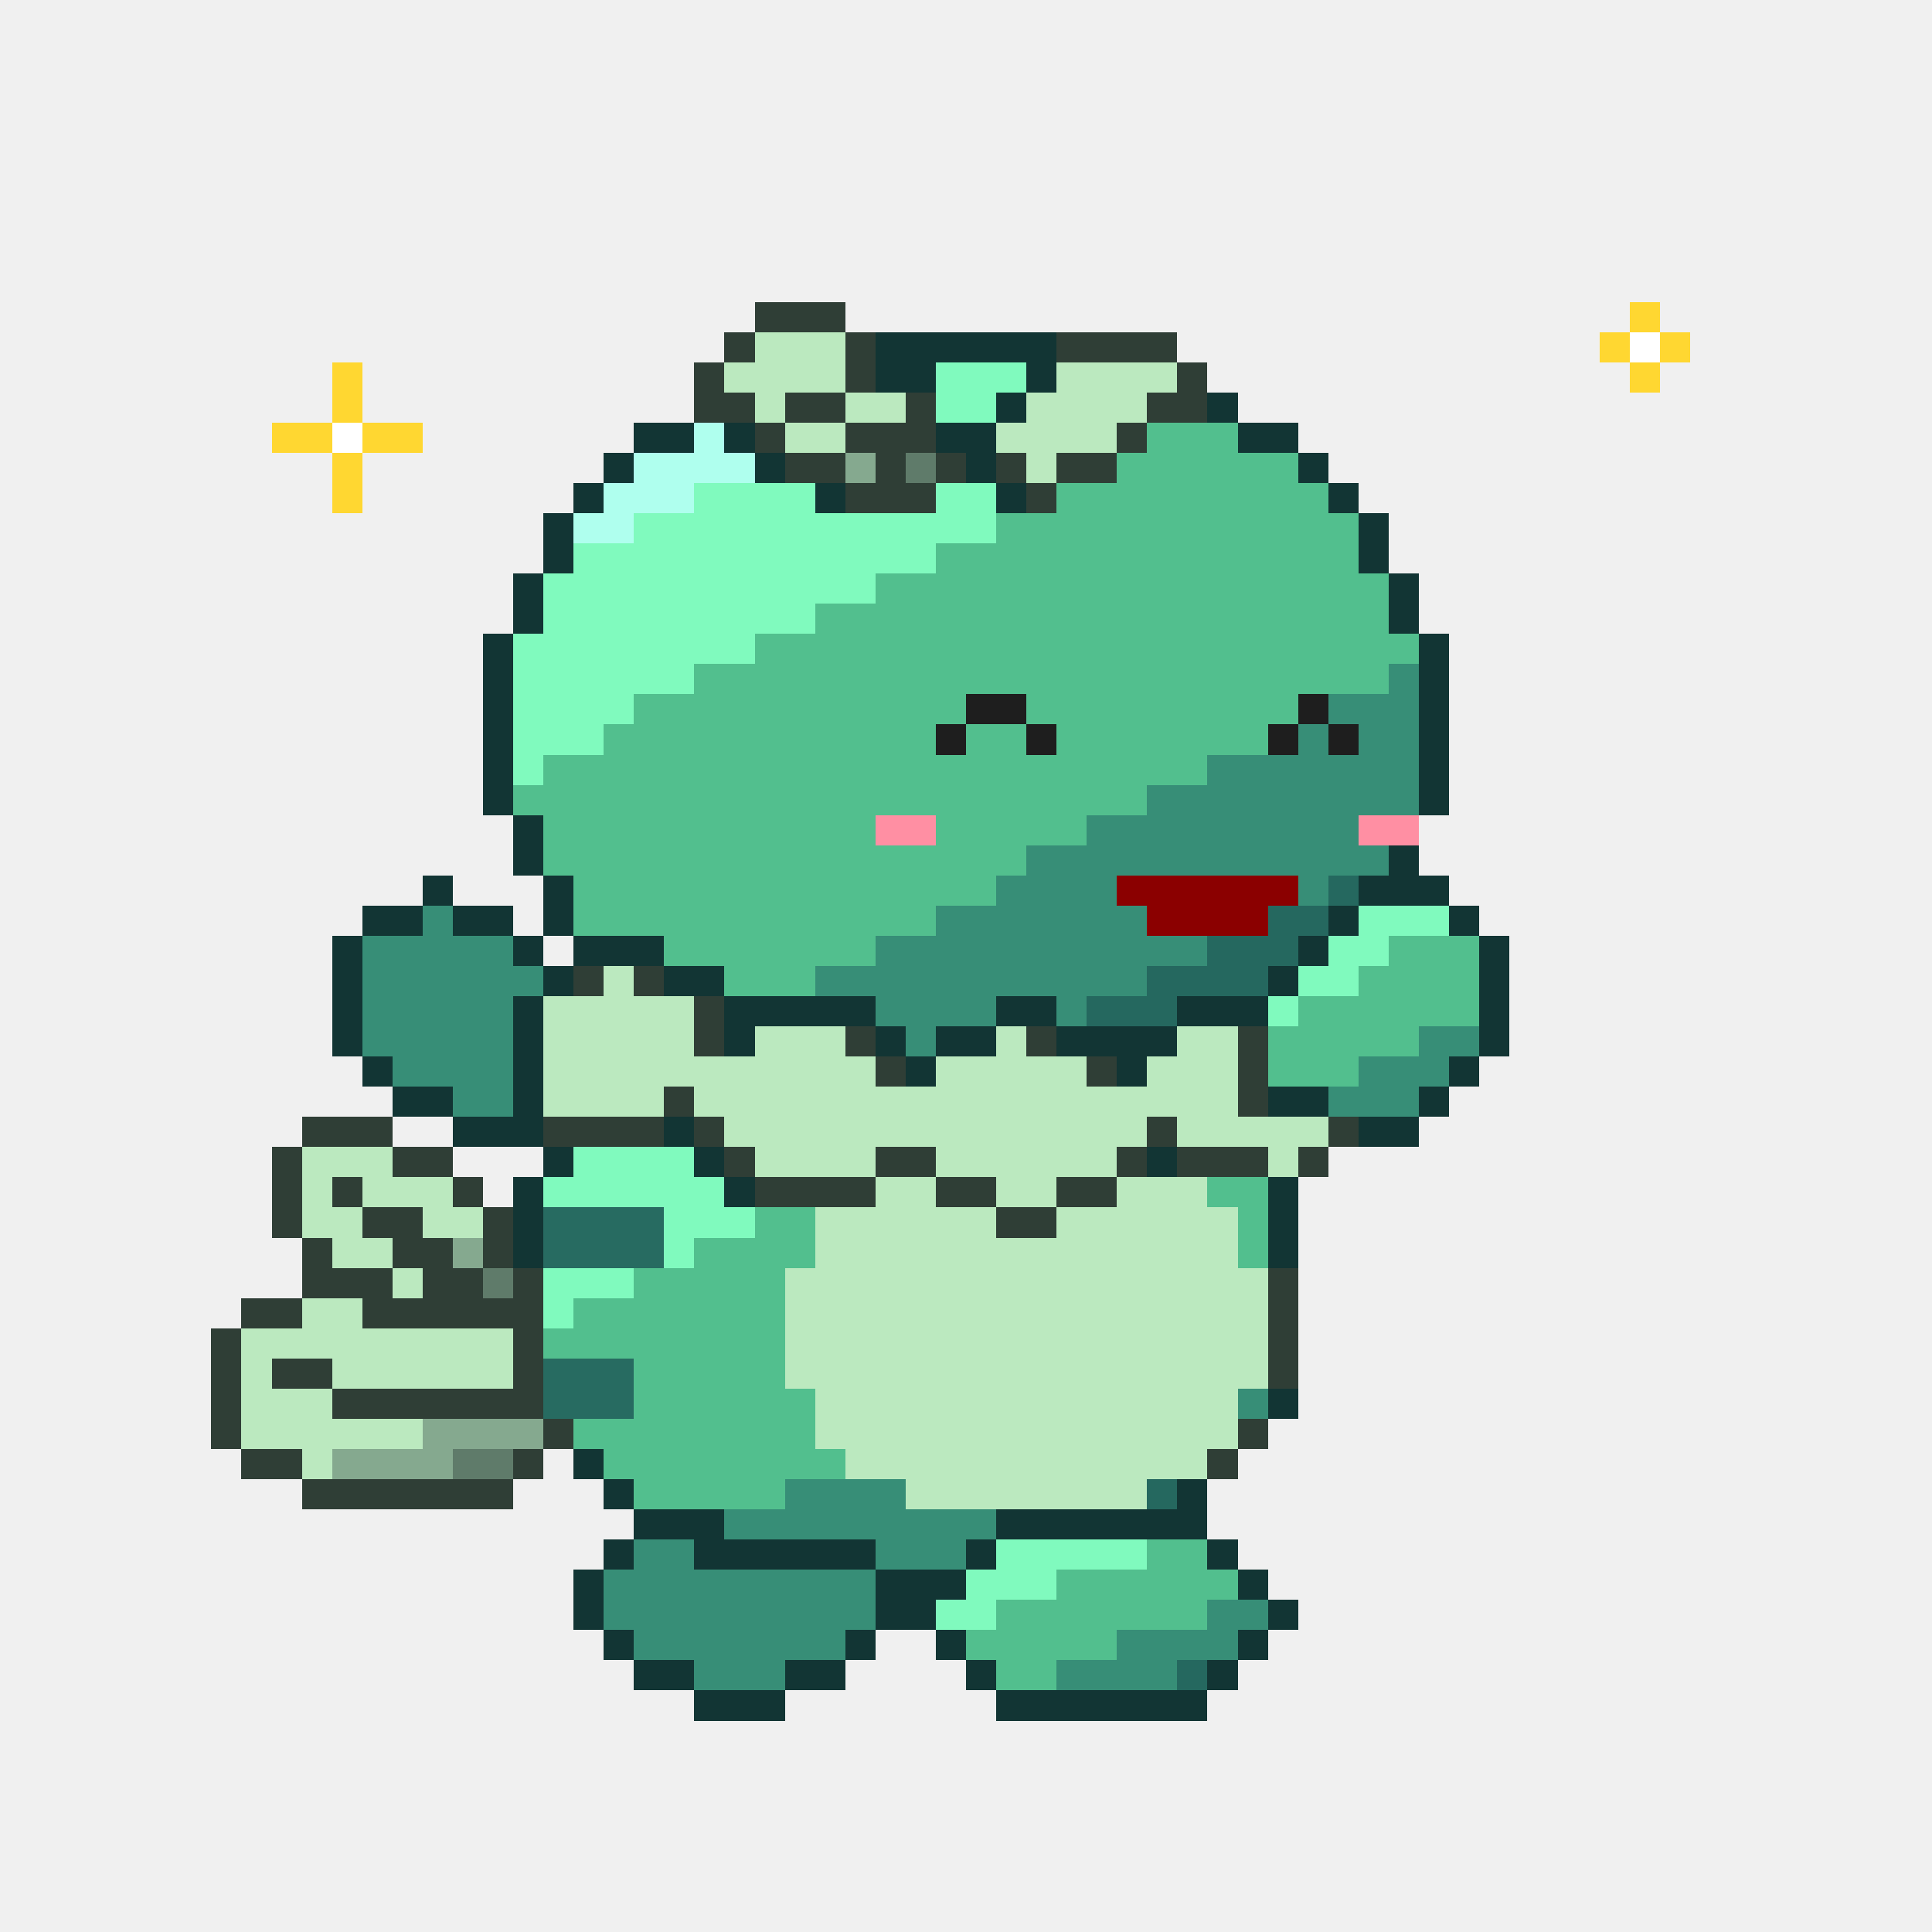
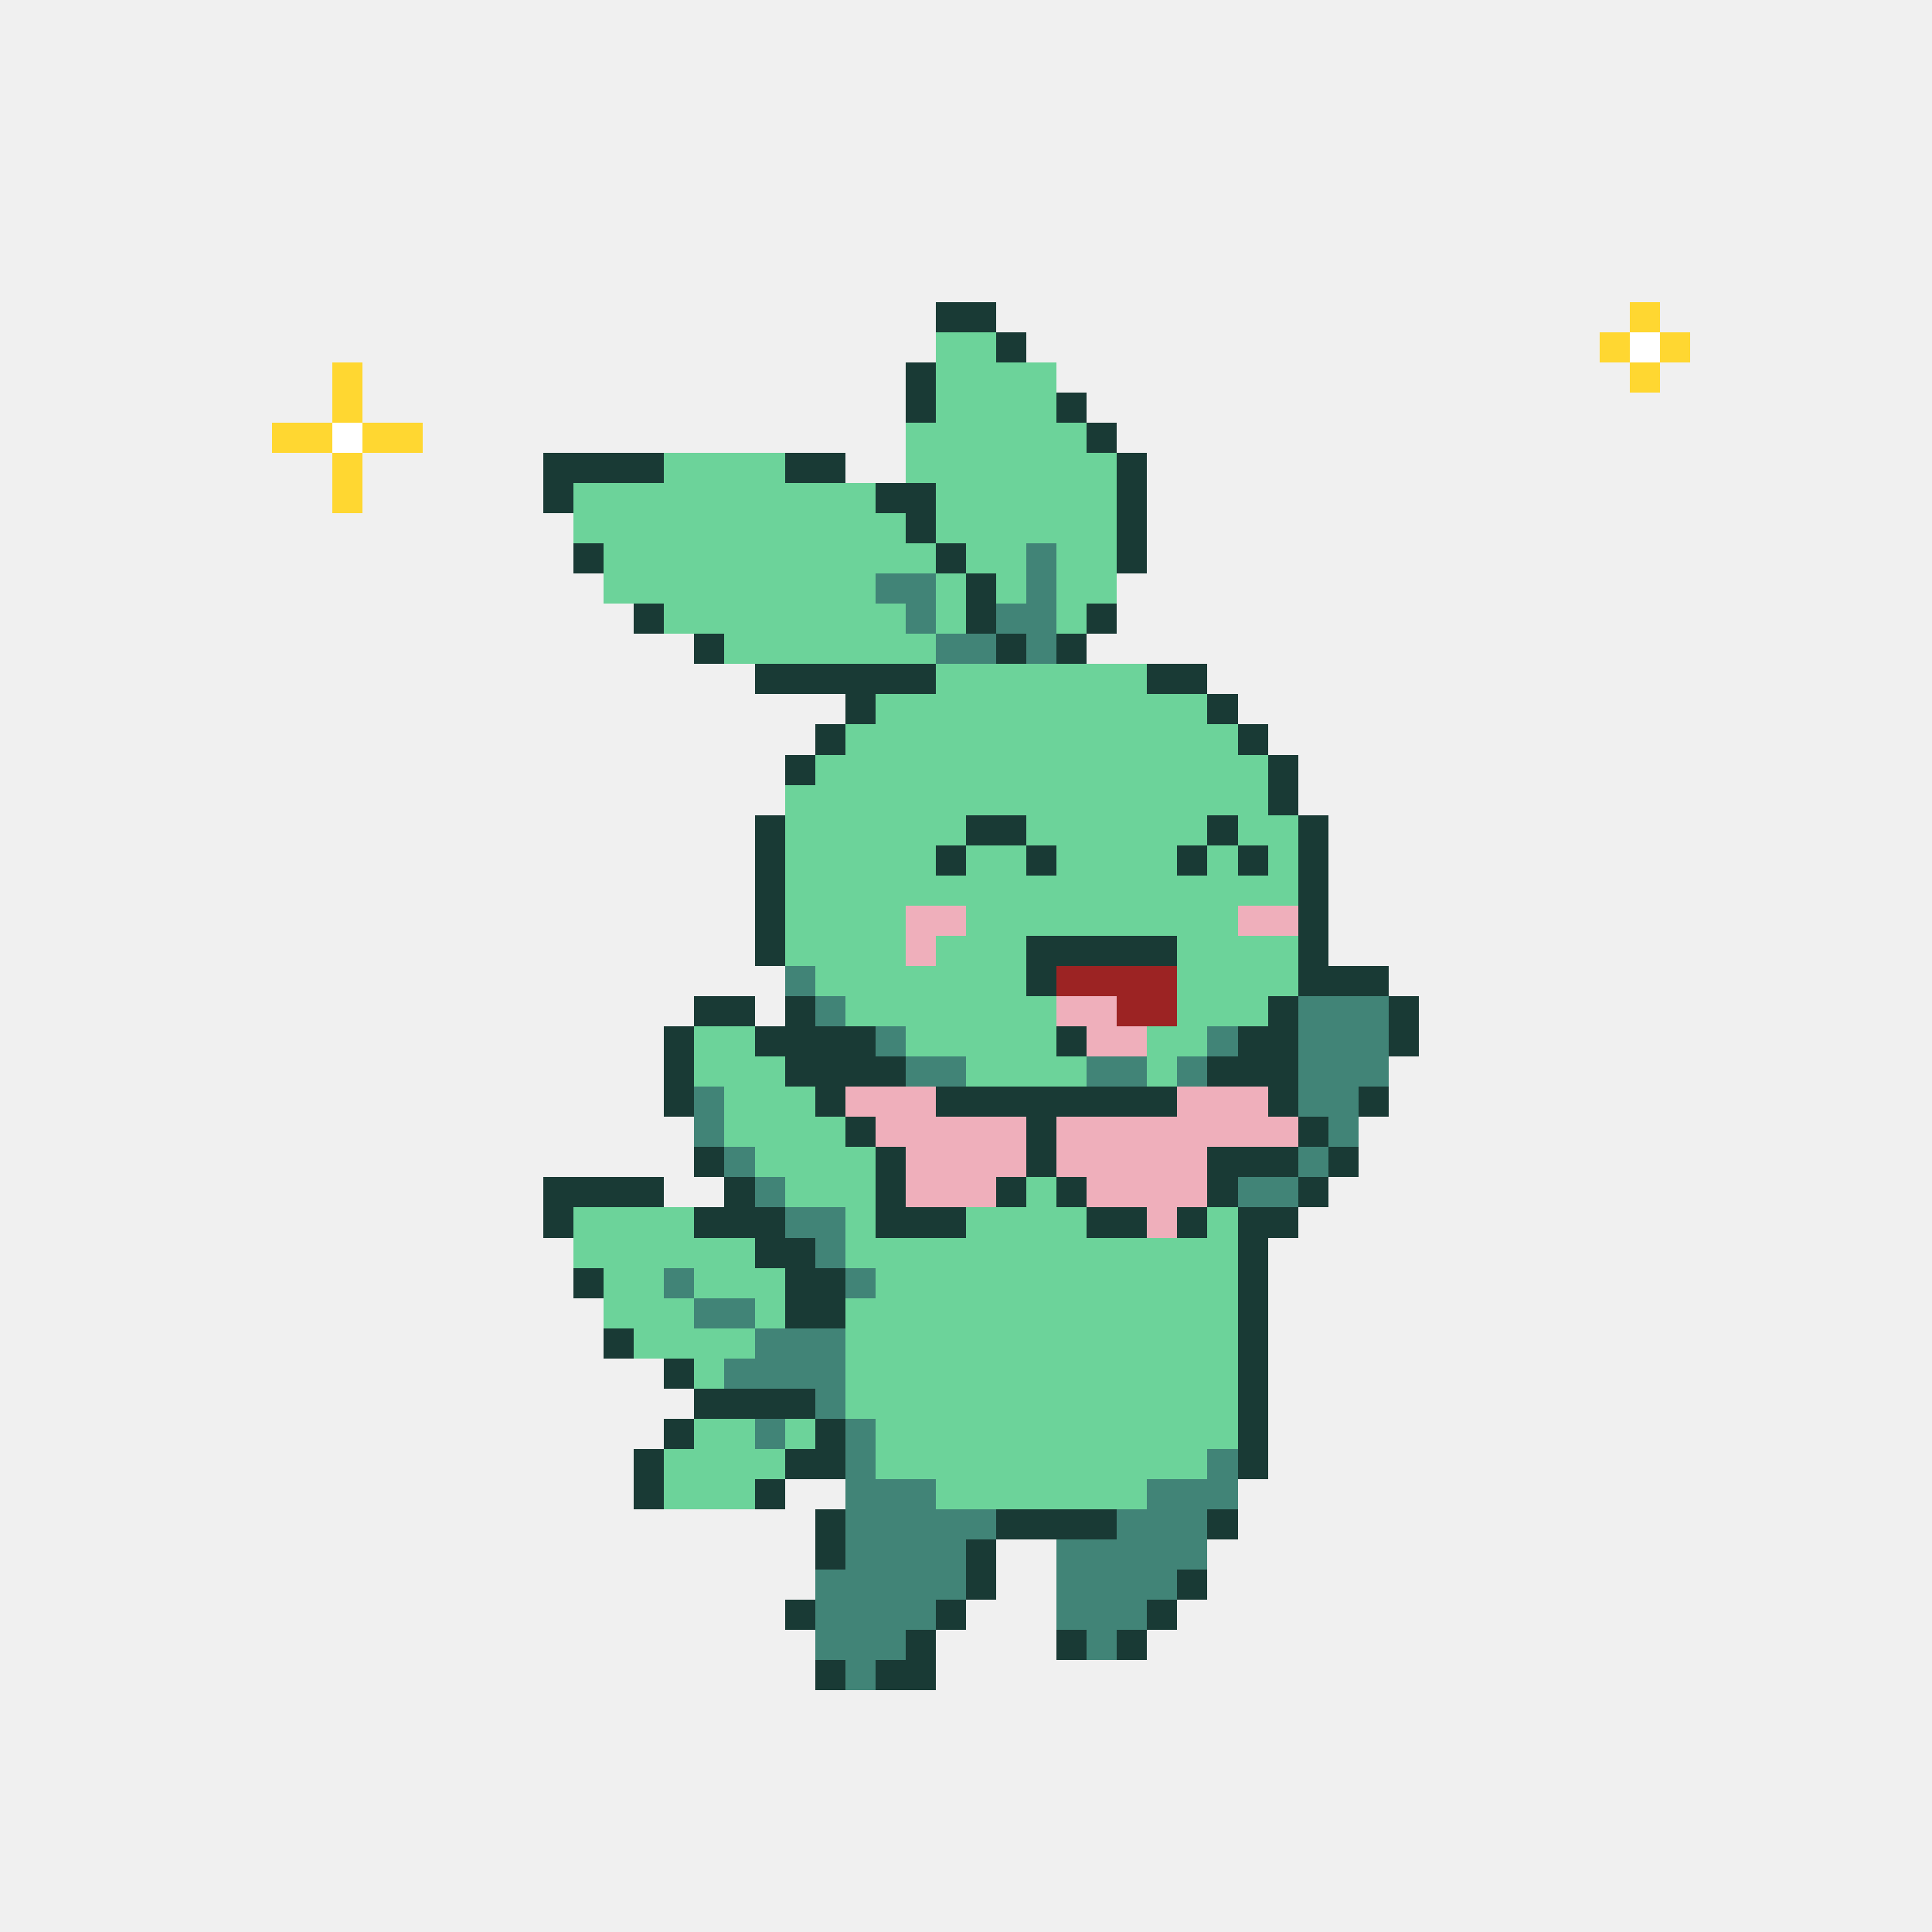
<svg xmlns="http://www.w3.org/2000/svg" viewBox="0 0 128 128" width="128" height="128" shape-rendering="crispEdges">
-   <rect x="50" y="20" width="6" height="2" fill="#2f3e36" />
+   <rect x="62" y="20" width="4" height="2" fill="#193a35" />
  <rect x="108" y="20" width="2" height="2" fill="#ffd731" />
-   <rect x="48" y="22" width="2" height="2" fill="#2f3e36" />
-   <rect x="50" y="22" width="6" height="2" fill="#bbe9bf" />
-   <rect x="56" y="22" width="2" height="2" fill="#2f3e36" />
-   <rect x="58" y="22" width="12" height="2" fill="#123534" />
-   <rect x="70" y="22" width="8" height="2" fill="#2f3e36" />
+   <rect x="62" y="22" width="4" height="2" fill="#6cd39a" />
+   <rect x="66" y="22" width="2" height="2" fill="#193a35" />
  <rect x="106" y="22" width="2" height="2" fill="#ffd731" />
  <rect x="108" y="22" width="2" height="2" fill="#ffffff" />
  <rect x="110" y="22" width="2" height="2" fill="#ffd731" />
  <rect x="22" y="24" width="2" height="2" fill="#ffd731" />
-   <rect x="46" y="24" width="2" height="2" fill="#2f3e36" />
-   <rect x="48" y="24" width="8" height="2" fill="#bbe9bf" />
-   <rect x="56" y="24" width="2" height="2" fill="#2f3e36" />
-   <rect x="58" y="24" width="4" height="2" fill="#123534" />
-   <rect x="62" y="24" width="6" height="2" fill="#80fabe" />
-   <rect x="68" y="24" width="2" height="2" fill="#123534" />
-   <rect x="70" y="24" width="8" height="2" fill="#bbe9bf" />
-   <rect x="78" y="24" width="2" height="2" fill="#2f3e36" />
+   <rect x="60" y="24" width="2" height="2" fill="#193a35" />
+   <rect x="62" y="24" width="8" height="2" fill="#6cd39a" />
  <rect x="108" y="24" width="2" height="2" fill="#ffd731" />
  <rect x="22" y="26" width="2" height="2" fill="#ffd731" />
-   <rect x="46" y="26" width="4" height="2" fill="#2f3e36" />
-   <rect x="50" y="26" width="2" height="2" fill="#bbe9bf" />
-   <rect x="52" y="26" width="4" height="2" fill="#2f3e36" />
-   <rect x="56" y="26" width="4" height="2" fill="#bbe9bf" />
-   <rect x="60" y="26" width="2" height="2" fill="#2f3e36" />
-   <rect x="62" y="26" width="4" height="2" fill="#80fabe" />
-   <rect x="66" y="26" width="2" height="2" fill="#123534" />
-   <rect x="68" y="26" width="8" height="2" fill="#bbe9bf" />
-   <rect x="76" y="26" width="4" height="2" fill="#2f3e36" />
-   <rect x="80" y="26" width="2" height="2" fill="#123534" />
+   <rect x="60" y="26" width="2" height="2" fill="#193a35" />
+   <rect x="62" y="26" width="8" height="2" fill="#6cd39a" />
+   <rect x="70" y="26" width="2" height="2" fill="#193a35" />
  <rect x="18" y="28" width="4" height="2" fill="#ffd731" />
  <rect x="22" y="28" width="2" height="2" fill="#ffffff" />
  <rect x="24" y="28" width="4" height="2" fill="#ffd731" />
-   <rect x="42" y="28" width="4" height="2" fill="#123534" />
-   <rect x="46" y="28" width="2" height="2" fill="#afffee" />
-   <rect x="48" y="28" width="2" height="2" fill="#123534" />
-   <rect x="50" y="28" width="2" height="2" fill="#2f3e36" />
-   <rect x="52" y="28" width="4" height="2" fill="#bbe9bf" />
-   <rect x="56" y="28" width="6" height="2" fill="#2f3e36" />
-   <rect x="62" y="28" width="4" height="2" fill="#123534" />
-   <rect x="66" y="28" width="8" height="2" fill="#bbe9bf" />
-   <rect x="74" y="28" width="2" height="2" fill="#2f3e36" />
-   <rect x="76" y="28" width="6" height="2" fill="#52bf8e" />
-   <rect x="82" y="28" width="4" height="2" fill="#123534" />
+   <rect x="60" y="28" width="12" height="2" fill="#6cd39a" />
+   <rect x="72" y="28" width="2" height="2" fill="#193a35" />
  <rect x="22" y="30" width="2" height="2" fill="#ffd731" />
-   <rect x="40" y="30" width="2" height="2" fill="#123534" />
-   <rect x="42" y="30" width="8" height="2" fill="#afffee" />
-   <rect x="50" y="30" width="2" height="2" fill="#123534" />
-   <rect x="52" y="30" width="4" height="2" fill="#2f3e36" />
-   <rect x="56" y="30" width="2" height="2" fill="#85a98f" />
-   <rect x="58" y="30" width="2" height="2" fill="#2f3e36" />
-   <rect x="60" y="30" width="2" height="2" fill="#5f7b6a" />
-   <rect x="62" y="30" width="2" height="2" fill="#2f3e36" />
-   <rect x="64" y="30" width="2" height="2" fill="#123534" />
-   <rect x="66" y="30" width="2" height="2" fill="#2f3e36" />
-   <rect x="68" y="30" width="2" height="2" fill="#bbe9bf" />
-   <rect x="70" y="30" width="4" height="2" fill="#2f3e36" />
-   <rect x="74" y="30" width="12" height="2" fill="#52bf8e" />
-   <rect x="86" y="30" width="2" height="2" fill="#123534" />
+   <rect x="36" y="30" width="8" height="2" fill="#193a35" />
+   <rect x="44" y="30" width="8" height="2" fill="#6cd39a" />
+   <rect x="52" y="30" width="4" height="2" fill="#193a35" />
+   <rect x="60" y="30" width="14" height="2" fill="#6cd39a" />
+   <rect x="74" y="30" width="2" height="2" fill="#193a35" />
  <rect x="22" y="32" width="2" height="2" fill="#ffd731" />
-   <rect x="38" y="32" width="2" height="2" fill="#123534" />
-   <rect x="40" y="32" width="6" height="2" fill="#afffee" />
-   <rect x="46" y="32" width="8" height="2" fill="#80fabe" />
-   <rect x="54" y="32" width="2" height="2" fill="#123534" />
-   <rect x="56" y="32" width="6" height="2" fill="#2f3e36" />
-   <rect x="62" y="32" width="4" height="2" fill="#80fabe" />
-   <rect x="66" y="32" width="2" height="2" fill="#123534" />
-   <rect x="68" y="32" width="2" height="2" fill="#2f3e36" />
-   <rect x="70" y="32" width="18" height="2" fill="#52bf8e" />
-   <rect x="88" y="32" width="2" height="2" fill="#123534" />
-   <rect x="36" y="34" width="2" height="2" fill="#123534" />
-   <rect x="38" y="34" width="4" height="2" fill="#afffee" />
-   <rect x="42" y="34" width="24" height="2" fill="#80fabe" />
-   <rect x="66" y="34" width="24" height="2" fill="#52bf8e" />
-   <rect x="90" y="34" width="2" height="2" fill="#123534" />
-   <rect x="36" y="36" width="2" height="2" fill="#123534" />
-   <rect x="38" y="36" width="24" height="2" fill="#80fabe" />
-   <rect x="62" y="36" width="28" height="2" fill="#52bf8e" />
-   <rect x="90" y="36" width="2" height="2" fill="#123534" />
-   <rect x="34" y="38" width="2" height="2" fill="#123534" />
-   <rect x="36" y="38" width="22" height="2" fill="#80fabe" />
-   <rect x="58" y="38" width="34" height="2" fill="#52bf8e" />
-   <rect x="92" y="38" width="2" height="2" fill="#123534" />
-   <rect x="34" y="40" width="2" height="2" fill="#123534" />
-   <rect x="36" y="40" width="18" height="2" fill="#80fabe" />
-   <rect x="54" y="40" width="38" height="2" fill="#52bf8e" />
-   <rect x="92" y="40" width="2" height="2" fill="#123534" />
-   <rect x="32" y="42" width="2" height="2" fill="#123534" />
-   <rect x="34" y="42" width="16" height="2" fill="#80fabe" />
-   <rect x="50" y="42" width="44" height="2" fill="#52bf8e" />
-   <rect x="94" y="42" width="2" height="2" fill="#123534" />
-   <rect x="32" y="44" width="2" height="2" fill="#123534" />
-   <rect x="34" y="44" width="12" height="2" fill="#80fabe" />
-   <rect x="46" y="44" width="46" height="2" fill="#52bf8e" />
-   <rect x="92" y="44" width="2" height="2" fill="#378e77" />
-   <rect x="94" y="44" width="2" height="2" fill="#123534" />
-   <rect x="32" y="46" width="2" height="2" fill="#123534" />
-   <rect x="34" y="46" width="8" height="2" fill="#80fabe" />
-   <rect x="42" y="46" width="22" height="2" fill="#52bf8e" />
-   <rect x="64" y="46" width="4" height="2" fill="#1e1e1e" />
-   <rect x="68" y="46" width="18" height="2" fill="#52bf8e" />
-   <rect x="86" y="46" width="2" height="2" fill="#1e1e1e" />
-   <rect x="88" y="46" width="6" height="2" fill="#378e77" />
-   <rect x="94" y="46" width="2" height="2" fill="#123534" />
-   <rect x="32" y="48" width="2" height="2" fill="#123534" />
-   <rect x="34" y="48" width="6" height="2" fill="#80fabe" />
-   <rect x="40" y="48" width="22" height="2" fill="#52bf8e" />
-   <rect x="62" y="48" width="2" height="2" fill="#1e1e1e" />
-   <rect x="64" y="48" width="4" height="2" fill="#52bf8e" />
-   <rect x="68" y="48" width="2" height="2" fill="#1e1e1e" />
-   <rect x="70" y="48" width="14" height="2" fill="#52bf8e" />
-   <rect x="84" y="48" width="2" height="2" fill="#1e1e1e" />
-   <rect x="86" y="48" width="2" height="2" fill="#378e77" />
-   <rect x="88" y="48" width="2" height="2" fill="#1e1e1e" />
-   <rect x="90" y="48" width="4" height="2" fill="#378e77" />
-   <rect x="94" y="48" width="2" height="2" fill="#123534" />
-   <rect x="32" y="50" width="2" height="2" fill="#123534" />
-   <rect x="34" y="50" width="2" height="2" fill="#80fabe" />
-   <rect x="36" y="50" width="44" height="2" fill="#52bf8e" />
-   <rect x="80" y="50" width="14" height="2" fill="#378e77" />
-   <rect x="94" y="50" width="2" height="2" fill="#123534" />
-   <rect x="32" y="52" width="2" height="2" fill="#123534" />
-   <rect x="34" y="52" width="42" height="2" fill="#52bf8e" />
-   <rect x="76" y="52" width="18" height="2" fill="#378e77" />
-   <rect x="94" y="52" width="2" height="2" fill="#123534" />
-   <rect x="34" y="54" width="2" height="2" fill="#123534" />
-   <rect x="36" y="54" width="22" height="2" fill="#52bf8e" />
-   <rect x="58" y="54" width="4" height="2" fill="#ff8fa3" />
-   <rect x="62" y="54" width="10" height="2" fill="#52bf8e" />
-   <rect x="72" y="54" width="18" height="2" fill="#378e77" />
-   <rect x="90" y="54" width="4" height="2" fill="#ff8fa3" />
-   <rect x="34" y="56" width="2" height="2" fill="#123534" />
-   <rect x="36" y="56" width="32" height="2" fill="#52bf8e" />
-   <rect x="68" y="56" width="24" height="2" fill="#378e77" />
-   <rect x="92" y="56" width="2" height="2" fill="#123534" />
-   <rect x="28" y="58" width="2" height="2" fill="#123534" />
-   <rect x="36" y="58" width="2" height="2" fill="#123534" />
-   <rect x="38" y="58" width="28" height="2" fill="#52bf8e" />
-   <rect x="66" y="58" width="8" height="2" fill="#378e77" />
-   <rect x="74" y="58" width="12" height="2" fill="#8b0000" />
-   <rect x="86" y="58" width="2" height="2" fill="#378e77" />
-   <rect x="88" y="58" width="2" height="2" fill="#25685f" />
-   <rect x="90" y="58" width="6" height="2" fill="#123534" />
-   <rect x="24" y="60" width="4" height="2" fill="#123534" />
-   <rect x="28" y="60" width="2" height="2" fill="#378e77" />
-   <rect x="30" y="60" width="4" height="2" fill="#123534" />
-   <rect x="36" y="60" width="2" height="2" fill="#123534" />
-   <rect x="38" y="60" width="24" height="2" fill="#52bf8e" />
-   <rect x="62" y="60" width="14" height="2" fill="#378e77" />
-   <rect x="76" y="60" width="8" height="2" fill="#8b0000" />
-   <rect x="84" y="60" width="4" height="2" fill="#25685f" />
-   <rect x="88" y="60" width="2" height="2" fill="#123534" />
-   <rect x="90" y="60" width="6" height="2" fill="#80fabe" />
-   <rect x="96" y="60" width="2" height="2" fill="#123534" />
-   <rect x="22" y="62" width="2" height="2" fill="#123534" />
-   <rect x="24" y="62" width="10" height="2" fill="#378e77" />
-   <rect x="34" y="62" width="2" height="2" fill="#123534" />
-   <rect x="38" y="62" width="6" height="2" fill="#123534" />
-   <rect x="44" y="62" width="14" height="2" fill="#52bf8e" />
-   <rect x="58" y="62" width="22" height="2" fill="#378e77" />
-   <rect x="80" y="62" width="6" height="2" fill="#25685f" />
-   <rect x="86" y="62" width="2" height="2" fill="#123534" />
-   <rect x="88" y="62" width="4" height="2" fill="#80fabe" />
-   <rect x="92" y="62" width="6" height="2" fill="#52bf8e" />
-   <rect x="98" y="62" width="2" height="2" fill="#123534" />
-   <rect x="22" y="64" width="2" height="2" fill="#123534" />
-   <rect x="24" y="64" width="12" height="2" fill="#378e77" />
-   <rect x="36" y="64" width="2" height="2" fill="#123534" />
-   <rect x="38" y="64" width="2" height="2" fill="#2f3e36" />
-   <rect x="40" y="64" width="2" height="2" fill="#bbe9bf" />
-   <rect x="42" y="64" width="2" height="2" fill="#2f3e36" />
-   <rect x="44" y="64" width="4" height="2" fill="#123534" />
-   <rect x="48" y="64" width="6" height="2" fill="#52bf8e" />
-   <rect x="54" y="64" width="22" height="2" fill="#378e77" />
-   <rect x="76" y="64" width="8" height="2" fill="#25685f" />
-   <rect x="84" y="64" width="2" height="2" fill="#123534" />
-   <rect x="86" y="64" width="4" height="2" fill="#80fabe" />
-   <rect x="90" y="64" width="8" height="2" fill="#52bf8e" />
-   <rect x="98" y="64" width="2" height="2" fill="#123534" />
-   <rect x="22" y="66" width="2" height="2" fill="#123534" />
-   <rect x="24" y="66" width="10" height="2" fill="#378e77" />
-   <rect x="34" y="66" width="2" height="2" fill="#123534" />
-   <rect x="36" y="66" width="10" height="2" fill="#bbe9bf" />
-   <rect x="46" y="66" width="2" height="2" fill="#2f3e36" />
-   <rect x="48" y="66" width="10" height="2" fill="#123534" />
-   <rect x="58" y="66" width="8" height="2" fill="#378e77" />
-   <rect x="66" y="66" width="4" height="2" fill="#123534" />
-   <rect x="70" y="66" width="2" height="2" fill="#378e77" />
-   <rect x="72" y="66" width="6" height="2" fill="#25685f" />
-   <rect x="78" y="66" width="6" height="2" fill="#123534" />
-   <rect x="84" y="66" width="2" height="2" fill="#80fabe" />
-   <rect x="86" y="66" width="12" height="2" fill="#52bf8e" />
-   <rect x="98" y="66" width="2" height="2" fill="#123534" />
-   <rect x="22" y="68" width="2" height="2" fill="#123534" />
-   <rect x="24" y="68" width="10" height="2" fill="#378e77" />
-   <rect x="34" y="68" width="2" height="2" fill="#123534" />
-   <rect x="36" y="68" width="10" height="2" fill="#bbe9bf" />
-   <rect x="46" y="68" width="2" height="2" fill="#2f3e36" />
-   <rect x="48" y="68" width="2" height="2" fill="#123534" />
-   <rect x="50" y="68" width="6" height="2" fill="#bbe9bf" />
-   <rect x="56" y="68" width="2" height="2" fill="#2f3e36" />
-   <rect x="58" y="68" width="2" height="2" fill="#123534" />
-   <rect x="60" y="68" width="2" height="2" fill="#378e77" />
-   <rect x="62" y="68" width="4" height="2" fill="#123534" />
-   <rect x="66" y="68" width="2" height="2" fill="#bbe9bf" />
-   <rect x="68" y="68" width="2" height="2" fill="#2f3e36" />
-   <rect x="70" y="68" width="8" height="2" fill="#123534" />
-   <rect x="78" y="68" width="4" height="2" fill="#bbe9bf" />
-   <rect x="82" y="68" width="2" height="2" fill="#2f3e36" />
-   <rect x="84" y="68" width="10" height="2" fill="#52bf8e" />
-   <rect x="94" y="68" width="4" height="2" fill="#378e77" />
-   <rect x="98" y="68" width="2" height="2" fill="#123534" />
-   <rect x="24" y="70" width="2" height="2" fill="#123534" />
-   <rect x="26" y="70" width="8" height="2" fill="#378e77" />
-   <rect x="34" y="70" width="2" height="2" fill="#123534" />
-   <rect x="36" y="70" width="22" height="2" fill="#bbe9bf" />
-   <rect x="58" y="70" width="2" height="2" fill="#2f3e36" />
-   <rect x="60" y="70" width="2" height="2" fill="#123534" />
-   <rect x="62" y="70" width="10" height="2" fill="#bbe9bf" />
-   <rect x="72" y="70" width="2" height="2" fill="#2f3e36" />
-   <rect x="74" y="70" width="2" height="2" fill="#123534" />
-   <rect x="76" y="70" width="6" height="2" fill="#bbe9bf" />
-   <rect x="82" y="70" width="2" height="2" fill="#2f3e36" />
-   <rect x="84" y="70" width="6" height="2" fill="#52bf8e" />
-   <rect x="90" y="70" width="6" height="2" fill="#378e77" />
-   <rect x="96" y="70" width="2" height="2" fill="#123534" />
-   <rect x="26" y="72" width="4" height="2" fill="#123534" />
-   <rect x="30" y="72" width="4" height="2" fill="#378e77" />
-   <rect x="34" y="72" width="2" height="2" fill="#123534" />
-   <rect x="36" y="72" width="8" height="2" fill="#bbe9bf" />
-   <rect x="44" y="72" width="2" height="2" fill="#2f3e36" />
-   <rect x="46" y="72" width="36" height="2" fill="#bbe9bf" />
-   <rect x="82" y="72" width="2" height="2" fill="#2f3e36" />
-   <rect x="84" y="72" width="4" height="2" fill="#123534" />
-   <rect x="88" y="72" width="6" height="2" fill="#378e77" />
-   <rect x="94" y="72" width="2" height="2" fill="#123534" />
-   <rect x="20" y="74" width="6" height="2" fill="#2f3e36" />
-   <rect x="30" y="74" width="6" height="2" fill="#123534" />
-   <rect x="36" y="74" width="8" height="2" fill="#2f3e36" />
-   <rect x="44" y="74" width="2" height="2" fill="#123534" />
-   <rect x="46" y="74" width="2" height="2" fill="#2f3e36" />
-   <rect x="48" y="74" width="28" height="2" fill="#bbe9bf" />
-   <rect x="76" y="74" width="2" height="2" fill="#2f3e36" />
-   <rect x="78" y="74" width="10" height="2" fill="#bbe9bf" />
-   <rect x="88" y="74" width="2" height="2" fill="#2f3e36" />
-   <rect x="90" y="74" width="4" height="2" fill="#123534" />
-   <rect x="18" y="76" width="2" height="2" fill="#2f3e36" />
-   <rect x="20" y="76" width="6" height="2" fill="#bbe9bf" />
-   <rect x="26" y="76" width="4" height="2" fill="#2f3e36" />
-   <rect x="36" y="76" width="2" height="2" fill="#123534" />
-   <rect x="38" y="76" width="8" height="2" fill="#80fabe" />
-   <rect x="46" y="76" width="2" height="2" fill="#123534" />
-   <rect x="48" y="76" width="2" height="2" fill="#2f3e36" />
-   <rect x="50" y="76" width="8" height="2" fill="#bbe9bf" />
-   <rect x="58" y="76" width="4" height="2" fill="#2f3e36" />
-   <rect x="62" y="76" width="12" height="2" fill="#bbe9bf" />
-   <rect x="74" y="76" width="2" height="2" fill="#2f3e36" />
-   <rect x="76" y="76" width="2" height="2" fill="#123534" />
-   <rect x="78" y="76" width="6" height="2" fill="#2f3e36" />
-   <rect x="84" y="76" width="2" height="2" fill="#bbe9bf" />
-   <rect x="86" y="76" width="2" height="2" fill="#2f3e36" />
-   <rect x="18" y="78" width="2" height="2" fill="#2f3e36" />
-   <rect x="20" y="78" width="2" height="2" fill="#bbe9bf" />
-   <rect x="22" y="78" width="2" height="2" fill="#2f3e36" />
-   <rect x="24" y="78" width="6" height="2" fill="#bbe9bf" />
-   <rect x="30" y="78" width="2" height="2" fill="#2f3e36" />
-   <rect x="34" y="78" width="2" height="2" fill="#123534" />
-   <rect x="36" y="78" width="12" height="2" fill="#80fabe" />
-   <rect x="48" y="78" width="2" height="2" fill="#123534" />
-   <rect x="50" y="78" width="8" height="2" fill="#2f3e36" />
-   <rect x="58" y="78" width="4" height="2" fill="#bbe9bf" />
-   <rect x="62" y="78" width="4" height="2" fill="#2f3e36" />
-   <rect x="66" y="78" width="4" height="2" fill="#bbe9bf" />
-   <rect x="70" y="78" width="4" height="2" fill="#2f3e36" />
-   <rect x="74" y="78" width="6" height="2" fill="#bbe9bf" />
-   <rect x="80" y="78" width="4" height="2" fill="#52bf8e" />
-   <rect x="84" y="78" width="2" height="2" fill="#123534" />
-   <rect x="18" y="80" width="2" height="2" fill="#2f3e36" />
-   <rect x="20" y="80" width="4" height="2" fill="#bbe9bf" />
-   <rect x="24" y="80" width="4" height="2" fill="#2f3e36" />
-   <rect x="28" y="80" width="4" height="2" fill="#bbe9bf" />
-   <rect x="32" y="80" width="2" height="2" fill="#2f3e36" />
-   <rect x="34" y="80" width="2" height="2" fill="#123534" />
-   <rect x="36" y="80" width="8" height="2" fill="#276b61" />
-   <rect x="44" y="80" width="6" height="2" fill="#80fabe" />
-   <rect x="50" y="80" width="4" height="2" fill="#52bf8e" />
-   <rect x="54" y="80" width="12" height="2" fill="#bbe9bf" />
-   <rect x="66" y="80" width="4" height="2" fill="#2f3e36" />
-   <rect x="70" y="80" width="12" height="2" fill="#bbe9bf" />
-   <rect x="82" y="80" width="2" height="2" fill="#52bf8e" />
-   <rect x="84" y="80" width="2" height="2" fill="#123534" />
-   <rect x="20" y="82" width="2" height="2" fill="#2f3e36" />
-   <rect x="22" y="82" width="4" height="2" fill="#bbe9bf" />
-   <rect x="26" y="82" width="4" height="2" fill="#2f3e36" />
-   <rect x="30" y="82" width="2" height="2" fill="#85a98f" />
-   <rect x="32" y="82" width="2" height="2" fill="#2f3e36" />
-   <rect x="34" y="82" width="2" height="2" fill="#123534" />
-   <rect x="36" y="82" width="8" height="2" fill="#276b61" />
-   <rect x="44" y="82" width="2" height="2" fill="#80fabe" />
-   <rect x="46" y="82" width="8" height="2" fill="#52bf8e" />
-   <rect x="54" y="82" width="28" height="2" fill="#bbe9bf" />
-   <rect x="82" y="82" width="2" height="2" fill="#52bf8e" />
-   <rect x="84" y="82" width="2" height="2" fill="#123534" />
-   <rect x="20" y="84" width="6" height="2" fill="#2f3e36" />
-   <rect x="26" y="84" width="2" height="2" fill="#bbe9bf" />
-   <rect x="28" y="84" width="4" height="2" fill="#2f3e36" />
-   <rect x="32" y="84" width="2" height="2" fill="#5f7b6a" />
-   <rect x="34" y="84" width="2" height="2" fill="#2f3e36" />
-   <rect x="36" y="84" width="6" height="2" fill="#80fabe" />
-   <rect x="42" y="84" width="10" height="2" fill="#52bf8e" />
-   <rect x="52" y="84" width="32" height="2" fill="#bbe9bf" />
-   <rect x="84" y="84" width="2" height="2" fill="#2f3e36" />
-   <rect x="16" y="86" width="4" height="2" fill="#2f3e36" />
-   <rect x="20" y="86" width="4" height="2" fill="#bbe9bf" />
-   <rect x="24" y="86" width="12" height="2" fill="#2f3e36" />
-   <rect x="36" y="86" width="2" height="2" fill="#80fabe" />
-   <rect x="38" y="86" width="14" height="2" fill="#52bf8e" />
-   <rect x="52" y="86" width="32" height="2" fill="#bbe9bf" />
-   <rect x="84" y="86" width="2" height="2" fill="#2f3e36" />
-   <rect x="14" y="88" width="2" height="2" fill="#2f3e36" />
-   <rect x="16" y="88" width="18" height="2" fill="#bbe9bf" />
-   <rect x="34" y="88" width="2" height="2" fill="#2f3e36" />
-   <rect x="36" y="88" width="16" height="2" fill="#52bf8e" />
-   <rect x="52" y="88" width="32" height="2" fill="#bbe9bf" />
-   <rect x="84" y="88" width="2" height="2" fill="#2f3e36" />
-   <rect x="14" y="90" width="2" height="2" fill="#2f3e36" />
-   <rect x="16" y="90" width="2" height="2" fill="#bbe9bf" />
-   <rect x="18" y="90" width="4" height="2" fill="#2f3e36" />
-   <rect x="22" y="90" width="12" height="2" fill="#bbe9bf" />
-   <rect x="34" y="90" width="2" height="2" fill="#2f3e36" />
-   <rect x="36" y="90" width="6" height="2" fill="#276b61" />
-   <rect x="42" y="90" width="10" height="2" fill="#52bf8e" />
-   <rect x="52" y="90" width="32" height="2" fill="#bbe9bf" />
-   <rect x="84" y="90" width="2" height="2" fill="#2f3e36" />
-   <rect x="14" y="92" width="2" height="2" fill="#2f3e36" />
-   <rect x="16" y="92" width="6" height="2" fill="#bbe9bf" />
-   <rect x="22" y="92" width="14" height="2" fill="#2f3e36" />
-   <rect x="36" y="92" width="6" height="2" fill="#276b61" />
-   <rect x="42" y="92" width="12" height="2" fill="#52bf8e" />
-   <rect x="54" y="92" width="28" height="2" fill="#bbe9bf" />
-   <rect x="82" y="92" width="2" height="2" fill="#378e77" />
-   <rect x="84" y="92" width="2" height="2" fill="#123534" />
-   <rect x="14" y="94" width="2" height="2" fill="#2f3e36" />
-   <rect x="16" y="94" width="12" height="2" fill="#bbe9bf" />
-   <rect x="28" y="94" width="8" height="2" fill="#85a98f" />
-   <rect x="36" y="94" width="2" height="2" fill="#2f3e36" />
-   <rect x="38" y="94" width="16" height="2" fill="#52bf8e" />
-   <rect x="54" y="94" width="28" height="2" fill="#bbe9bf" />
-   <rect x="82" y="94" width="2" height="2" fill="#2f3e36" />
-   <rect x="16" y="96" width="4" height="2" fill="#2f3e36" />
-   <rect x="20" y="96" width="2" height="2" fill="#bbe9bf" />
-   <rect x="22" y="96" width="8" height="2" fill="#85a98f" />
-   <rect x="30" y="96" width="4" height="2" fill="#5f7b6a" />
-   <rect x="34" y="96" width="2" height="2" fill="#2f3e36" />
-   <rect x="38" y="96" width="2" height="2" fill="#123534" />
-   <rect x="40" y="96" width="16" height="2" fill="#52bf8e" />
-   <rect x="56" y="96" width="24" height="2" fill="#bbe9bf" />
-   <rect x="80" y="96" width="2" height="2" fill="#2f3e36" />
-   <rect x="20" y="98" width="14" height="2" fill="#2f3e36" />
-   <rect x="40" y="98" width="2" height="2" fill="#123534" />
-   <rect x="42" y="98" width="10" height="2" fill="#52bf8e" />
-   <rect x="52" y="98" width="8" height="2" fill="#378e77" />
-   <rect x="60" y="98" width="16" height="2" fill="#bbe9bf" />
-   <rect x="76" y="98" width="2" height="2" fill="#25685f" />
-   <rect x="78" y="98" width="2" height="2" fill="#123534" />
-   <rect x="42" y="100" width="6" height="2" fill="#123534" />
-   <rect x="48" y="100" width="18" height="2" fill="#378e77" />
-   <rect x="66" y="100" width="14" height="2" fill="#123534" />
-   <rect x="40" y="102" width="2" height="2" fill="#123534" />
-   <rect x="42" y="102" width="4" height="2" fill="#378e77" />
-   <rect x="46" y="102" width="12" height="2" fill="#123534" />
-   <rect x="58" y="102" width="6" height="2" fill="#378e77" />
-   <rect x="64" y="102" width="2" height="2" fill="#123534" />
-   <rect x="66" y="102" width="10" height="2" fill="#80fabe" />
-   <rect x="76" y="102" width="4" height="2" fill="#52bf8e" />
-   <rect x="80" y="102" width="2" height="2" fill="#123534" />
-   <rect x="38" y="104" width="2" height="2" fill="#123534" />
-   <rect x="40" y="104" width="18" height="2" fill="#378e77" />
-   <rect x="58" y="104" width="6" height="2" fill="#123534" />
-   <rect x="64" y="104" width="6" height="2" fill="#80fabe" />
-   <rect x="70" y="104" width="12" height="2" fill="#52bf8e" />
-   <rect x="82" y="104" width="2" height="2" fill="#123534" />
-   <rect x="38" y="106" width="2" height="2" fill="#123534" />
-   <rect x="40" y="106" width="18" height="2" fill="#378e77" />
-   <rect x="58" y="106" width="4" height="2" fill="#123534" />
-   <rect x="62" y="106" width="4" height="2" fill="#80fabe" />
-   <rect x="66" y="106" width="14" height="2" fill="#52bf8e" />
-   <rect x="80" y="106" width="4" height="2" fill="#378e77" />
-   <rect x="84" y="106" width="2" height="2" fill="#123534" />
-   <rect x="40" y="108" width="2" height="2" fill="#123534" />
-   <rect x="42" y="108" width="14" height="2" fill="#378e77" />
-   <rect x="56" y="108" width="2" height="2" fill="#123534" />
-   <rect x="62" y="108" width="2" height="2" fill="#123534" />
-   <rect x="64" y="108" width="10" height="2" fill="#52bf8e" />
-   <rect x="74" y="108" width="8" height="2" fill="#378e77" />
-   <rect x="82" y="108" width="2" height="2" fill="#123534" />
-   <rect x="42" y="110" width="4" height="2" fill="#123534" />
-   <rect x="46" y="110" width="6" height="2" fill="#378e77" />
-   <rect x="52" y="110" width="4" height="2" fill="#123534" />
-   <rect x="64" y="110" width="2" height="2" fill="#123534" />
-   <rect x="66" y="110" width="4" height="2" fill="#52bf8e" />
-   <rect x="70" y="110" width="8" height="2" fill="#378e77" />
-   <rect x="78" y="110" width="2" height="2" fill="#25685f" />
-   <rect x="80" y="110" width="2" height="2" fill="#123534" />
-   <rect x="46" y="112" width="6" height="2" fill="#123534" />
-   <rect x="66" y="112" width="14" height="2" fill="#123534" />
+   <rect x="36" y="32" width="2" height="2" fill="#193a35" />
+   <rect x="38" y="32" width="20" height="2" fill="#6cd39a" />
+   <rect x="58" y="32" width="4" height="2" fill="#193a35" />
+   <rect x="62" y="32" width="12" height="2" fill="#6cd39a" />
+   <rect x="74" y="32" width="2" height="2" fill="#193a35" />
+   <rect x="38" y="34" width="22" height="2" fill="#6cd39a" />
+   <rect x="60" y="34" width="2" height="2" fill="#193a35" />
+   <rect x="62" y="34" width="12" height="2" fill="#6cd39a" />
+   <rect x="74" y="34" width="2" height="2" fill="#193a35" />
+   <rect x="38" y="36" width="2" height="2" fill="#193a35" />
+   <rect x="40" y="36" width="22" height="2" fill="#6cd39a" />
+   <rect x="62" y="36" width="2" height="2" fill="#193a35" />
+   <rect x="64" y="36" width="4" height="2" fill="#6cd39a" />
+   <rect x="68" y="36" width="2" height="2" fill="#418477" />
+   <rect x="70" y="36" width="4" height="2" fill="#6cd39a" />
+   <rect x="74" y="36" width="2" height="2" fill="#193a35" />
+   <rect x="40" y="38" width="18" height="2" fill="#6cd39a" />
+   <rect x="58" y="38" width="4" height="2" fill="#418477" />
+   <rect x="62" y="38" width="2" height="2" fill="#6cd39a" />
+   <rect x="64" y="38" width="2" height="2" fill="#193a35" />
+   <rect x="66" y="38" width="2" height="2" fill="#6cd39a" />
+   <rect x="68" y="38" width="2" height="2" fill="#418477" />
+   <rect x="70" y="38" width="4" height="2" fill="#6cd39a" />
+   <rect x="42" y="40" width="2" height="2" fill="#193a35" />
+   <rect x="44" y="40" width="16" height="2" fill="#6cd39a" />
+   <rect x="60" y="40" width="2" height="2" fill="#418477" />
+   <rect x="62" y="40" width="2" height="2" fill="#6cd39a" />
+   <rect x="64" y="40" width="2" height="2" fill="#193a35" />
+   <rect x="66" y="40" width="4" height="2" fill="#418477" />
+   <rect x="70" y="40" width="2" height="2" fill="#6cd39a" />
+   <rect x="72" y="40" width="2" height="2" fill="#193a35" />
+   <rect x="46" y="42" width="2" height="2" fill="#193a35" />
+   <rect x="48" y="42" width="14" height="2" fill="#6cd39a" />
+   <rect x="62" y="42" width="4" height="2" fill="#418477" />
+   <rect x="66" y="42" width="2" height="2" fill="#193a35" />
+   <rect x="68" y="42" width="2" height="2" fill="#418477" />
+   <rect x="70" y="42" width="2" height="2" fill="#193a35" />
+   <rect x="50" y="44" width="12" height="2" fill="#193a35" />
+   <rect x="62" y="44" width="14" height="2" fill="#6cd39a" />
+   <rect x="76" y="44" width="4" height="2" fill="#193a35" />
+   <rect x="56" y="46" width="2" height="2" fill="#193a35" />
+   <rect x="58" y="46" width="22" height="2" fill="#6cd39a" />
+   <rect x="80" y="46" width="2" height="2" fill="#193a35" />
+   <rect x="54" y="48" width="2" height="2" fill="#193a35" />
+   <rect x="56" y="48" width="26" height="2" fill="#6cd39a" />
+   <rect x="82" y="48" width="2" height="2" fill="#193a35" />
+   <rect x="52" y="50" width="2" height="2" fill="#193a35" />
+   <rect x="54" y="50" width="30" height="2" fill="#6cd39a" />
+   <rect x="84" y="50" width="2" height="2" fill="#193a35" />
+   <rect x="52" y="52" width="32" height="2" fill="#6cd39a" />
+   <rect x="84" y="52" width="2" height="2" fill="#193a35" />
+   <rect x="50" y="54" width="2" height="2" fill="#193a35" />
+   <rect x="52" y="54" width="12" height="2" fill="#6cd39a" />
+   <rect x="64" y="54" width="4" height="2" fill="#193a35" />
+   <rect x="68" y="54" width="12" height="2" fill="#6cd39a" />
+   <rect x="80" y="54" width="2" height="2" fill="#193a35" />
+   <rect x="82" y="54" width="4" height="2" fill="#6cd39a" />
+   <rect x="86" y="54" width="2" height="2" fill="#193a35" />
+   <rect x="50" y="56" width="2" height="2" fill="#193a35" />
+   <rect x="52" y="56" width="10" height="2" fill="#6cd39a" />
+   <rect x="62" y="56" width="2" height="2" fill="#193a35" />
+   <rect x="64" y="56" width="4" height="2" fill="#6cd39a" />
+   <rect x="68" y="56" width="2" height="2" fill="#193a35" />
+   <rect x="70" y="56" width="8" height="2" fill="#6cd39a" />
+   <rect x="78" y="56" width="2" height="2" fill="#193a35" />
+   <rect x="80" y="56" width="2" height="2" fill="#6cd39a" />
+   <rect x="82" y="56" width="2" height="2" fill="#193a35" />
+   <rect x="84" y="56" width="2" height="2" fill="#6cd39a" />
+   <rect x="86" y="56" width="2" height="2" fill="#193a35" />
+   <rect x="50" y="58" width="2" height="2" fill="#193a35" />
+   <rect x="52" y="58" width="34" height="2" fill="#6cd39a" />
+   <rect x="86" y="58" width="2" height="2" fill="#193a35" />
+   <rect x="50" y="60" width="2" height="2" fill="#193a35" />
+   <rect x="52" y="60" width="8" height="2" fill="#6cd39a" />
+   <rect x="60" y="60" width="4" height="2" fill="#efafbb" />
+   <rect x="64" y="60" width="18" height="2" fill="#6cd39a" />
+   <rect x="82" y="60" width="4" height="2" fill="#efafbb" />
+   <rect x="86" y="60" width="2" height="2" fill="#193a35" />
+   <rect x="50" y="62" width="2" height="2" fill="#193a35" />
+   <rect x="52" y="62" width="8" height="2" fill="#6cd39a" />
+   <rect x="60" y="62" width="2" height="2" fill="#efafbb" />
+   <rect x="62" y="62" width="6" height="2" fill="#6cd39a" />
+   <rect x="68" y="62" width="10" height="2" fill="#193a35" />
+   <rect x="78" y="62" width="8" height="2" fill="#6cd39a" />
+   <rect x="86" y="62" width="2" height="2" fill="#193a35" />
+   <rect x="52" y="64" width="2" height="2" fill="#418477" />
+   <rect x="54" y="64" width="14" height="2" fill="#6cd39a" />
+   <rect x="68" y="64" width="2" height="2" fill="#193a35" />
+   <rect x="70" y="64" width="8" height="2" fill="#9c2323" />
+   <rect x="78" y="64" width="8" height="2" fill="#6cd39a" />
+   <rect x="86" y="64" width="6" height="2" fill="#193a35" />
+   <rect x="46" y="66" width="4" height="2" fill="#193a35" />
+   <rect x="52" y="66" width="2" height="2" fill="#193a35" />
+   <rect x="54" y="66" width="2" height="2" fill="#418477" />
+   <rect x="56" y="66" width="14" height="2" fill="#6cd39a" />
+   <rect x="70" y="66" width="4" height="2" fill="#efafbb" />
+   <rect x="74" y="66" width="4" height="2" fill="#9c2323" />
+   <rect x="78" y="66" width="6" height="2" fill="#6cd39a" />
+   <rect x="84" y="66" width="2" height="2" fill="#193a35" />
+   <rect x="86" y="66" width="6" height="2" fill="#418477" />
+   <rect x="92" y="66" width="2" height="2" fill="#193a35" />
+   <rect x="44" y="68" width="2" height="2" fill="#193a35" />
+   <rect x="46" y="68" width="4" height="2" fill="#6cd39a" />
+   <rect x="50" y="68" width="8" height="2" fill="#193a35" />
+   <rect x="58" y="68" width="2" height="2" fill="#418477" />
+   <rect x="60" y="68" width="10" height="2" fill="#6cd39a" />
+   <rect x="70" y="68" width="2" height="2" fill="#193a35" />
+   <rect x="72" y="68" width="4" height="2" fill="#efafbb" />
+   <rect x="76" y="68" width="4" height="2" fill="#6cd39a" />
+   <rect x="80" y="68" width="2" height="2" fill="#418477" />
+   <rect x="82" y="68" width="4" height="2" fill="#193a35" />
+   <rect x="86" y="68" width="6" height="2" fill="#418477" />
+   <rect x="92" y="68" width="2" height="2" fill="#193a35" />
+   <rect x="44" y="70" width="2" height="2" fill="#193a35" />
+   <rect x="46" y="70" width="6" height="2" fill="#6cd39a" />
+   <rect x="52" y="70" width="8" height="2" fill="#193a35" />
+   <rect x="60" y="70" width="4" height="2" fill="#418477" />
+   <rect x="64" y="70" width="8" height="2" fill="#6cd39a" />
+   <rect x="72" y="70" width="4" height="2" fill="#418477" />
+   <rect x="76" y="70" width="2" height="2" fill="#6cd39a" />
+   <rect x="78" y="70" width="2" height="2" fill="#418477" />
+   <rect x="80" y="70" width="6" height="2" fill="#193a35" />
+   <rect x="86" y="70" width="6" height="2" fill="#418477" />
+   <rect x="44" y="72" width="2" height="2" fill="#193a35" />
+   <rect x="46" y="72" width="2" height="2" fill="#418477" />
+   <rect x="48" y="72" width="6" height="2" fill="#6cd39a" />
+   <rect x="54" y="72" width="2" height="2" fill="#193a35" />
+   <rect x="56" y="72" width="6" height="2" fill="#efafbb" />
+   <rect x="62" y="72" width="16" height="2" fill="#193a35" />
+   <rect x="78" y="72" width="6" height="2" fill="#efafbb" />
+   <rect x="84" y="72" width="2" height="2" fill="#193a35" />
+   <rect x="86" y="72" width="4" height="2" fill="#418477" />
+   <rect x="90" y="72" width="2" height="2" fill="#193a35" />
+   <rect x="46" y="74" width="2" height="2" fill="#418477" />
+   <rect x="48" y="74" width="8" height="2" fill="#6cd39a" />
+   <rect x="56" y="74" width="2" height="2" fill="#193a35" />
+   <rect x="58" y="74" width="10" height="2" fill="#efafbb" />
+   <rect x="68" y="74" width="2" height="2" fill="#193a35" />
+   <rect x="70" y="74" width="16" height="2" fill="#efafbb" />
+   <rect x="86" y="74" width="2" height="2" fill="#193a35" />
+   <rect x="88" y="74" width="2" height="2" fill="#418477" />
+   <rect x="46" y="76" width="2" height="2" fill="#193a35" />
+   <rect x="48" y="76" width="2" height="2" fill="#418477" />
+   <rect x="50" y="76" width="8" height="2" fill="#6cd39a" />
+   <rect x="58" y="76" width="2" height="2" fill="#193a35" />
+   <rect x="60" y="76" width="8" height="2" fill="#efafbb" />
+   <rect x="68" y="76" width="2" height="2" fill="#193a35" />
+   <rect x="70" y="76" width="10" height="2" fill="#efafbb" />
+   <rect x="80" y="76" width="6" height="2" fill="#193a35" />
+   <rect x="86" y="76" width="2" height="2" fill="#418477" />
+   <rect x="88" y="76" width="2" height="2" fill="#193a35" />
+   <rect x="36" y="78" width="8" height="2" fill="#193a35" />
+   <rect x="48" y="78" width="2" height="2" fill="#193a35" />
+   <rect x="50" y="78" width="2" height="2" fill="#418477" />
+   <rect x="52" y="78" width="6" height="2" fill="#6cd39a" />
+   <rect x="58" y="78" width="2" height="2" fill="#193a35" />
+   <rect x="60" y="78" width="6" height="2" fill="#efafbb" />
+   <rect x="66" y="78" width="2" height="2" fill="#193a35" />
+   <rect x="68" y="78" width="2" height="2" fill="#6cd39a" />
+   <rect x="70" y="78" width="2" height="2" fill="#193a35" />
+   <rect x="72" y="78" width="8" height="2" fill="#efafbb" />
+   <rect x="80" y="78" width="2" height="2" fill="#193a35" />
+   <rect x="82" y="78" width="4" height="2" fill="#418477" />
+   <rect x="86" y="78" width="2" height="2" fill="#193a35" />
+   <rect x="36" y="80" width="2" height="2" fill="#193a35" />
+   <rect x="38" y="80" width="8" height="2" fill="#6cd39a" />
+   <rect x="46" y="80" width="6" height="2" fill="#193a35" />
+   <rect x="52" y="80" width="4" height="2" fill="#418477" />
+   <rect x="56" y="80" width="2" height="2" fill="#6cd39a" />
+   <rect x="58" y="80" width="6" height="2" fill="#193a35" />
+   <rect x="64" y="80" width="8" height="2" fill="#6cd39a" />
+   <rect x="72" y="80" width="4" height="2" fill="#193a35" />
+   <rect x="76" y="80" width="2" height="2" fill="#efafbb" />
+   <rect x="78" y="80" width="2" height="2" fill="#193a35" />
+   <rect x="80" y="80" width="2" height="2" fill="#6cd39a" />
+   <rect x="82" y="80" width="4" height="2" fill="#193a35" />
+   <rect x="38" y="82" width="12" height="2" fill="#6cd39a" />
+   <rect x="50" y="82" width="4" height="2" fill="#193a35" />
+   <rect x="54" y="82" width="2" height="2" fill="#418477" />
+   <rect x="56" y="82" width="26" height="2" fill="#6cd39a" />
+   <rect x="82" y="82" width="2" height="2" fill="#193a35" />
+   <rect x="38" y="84" width="2" height="2" fill="#193a35" />
+   <rect x="40" y="84" width="4" height="2" fill="#6cd39a" />
+   <rect x="44" y="84" width="2" height="2" fill="#418477" />
+   <rect x="46" y="84" width="6" height="2" fill="#6cd39a" />
+   <rect x="52" y="84" width="4" height="2" fill="#193a35" />
+   <rect x="56" y="84" width="2" height="2" fill="#418477" />
+   <rect x="58" y="84" width="24" height="2" fill="#6cd39a" />
+   <rect x="82" y="84" width="2" height="2" fill="#193a35" />
+   <rect x="40" y="86" width="6" height="2" fill="#6cd39a" />
+   <rect x="46" y="86" width="4" height="2" fill="#418477" />
+   <rect x="50" y="86" width="2" height="2" fill="#6cd39a" />
+   <rect x="52" y="86" width="4" height="2" fill="#193a35" />
+   <rect x="56" y="86" width="26" height="2" fill="#6cd39a" />
+   <rect x="82" y="86" width="2" height="2" fill="#193a35" />
+   <rect x="40" y="88" width="2" height="2" fill="#193a35" />
+   <rect x="42" y="88" width="8" height="2" fill="#6cd39a" />
+   <rect x="50" y="88" width="6" height="2" fill="#418477" />
+   <rect x="56" y="88" width="26" height="2" fill="#6cd39a" />
+   <rect x="82" y="88" width="2" height="2" fill="#193a35" />
+   <rect x="44" y="90" width="2" height="2" fill="#193a35" />
+   <rect x="46" y="90" width="2" height="2" fill="#6cd39a" />
+   <rect x="48" y="90" width="8" height="2" fill="#418477" />
+   <rect x="56" y="90" width="26" height="2" fill="#6cd39a" />
+   <rect x="82" y="90" width="2" height="2" fill="#193a35" />
+   <rect x="46" y="92" width="8" height="2" fill="#193a35" />
+   <rect x="54" y="92" width="2" height="2" fill="#418477" />
+   <rect x="56" y="92" width="26" height="2" fill="#6cd39a" />
+   <rect x="82" y="92" width="2" height="2" fill="#193a35" />
+   <rect x="44" y="94" width="2" height="2" fill="#193a35" />
+   <rect x="46" y="94" width="4" height="2" fill="#6cd39a" />
+   <rect x="50" y="94" width="2" height="2" fill="#418477" />
+   <rect x="52" y="94" width="2" height="2" fill="#6cd39a" />
+   <rect x="54" y="94" width="2" height="2" fill="#193a35" />
+   <rect x="56" y="94" width="2" height="2" fill="#418477" />
+   <rect x="58" y="94" width="24" height="2" fill="#6cd39a" />
+   <rect x="82" y="94" width="2" height="2" fill="#193a35" />
+   <rect x="42" y="96" width="2" height="2" fill="#193a35" />
+   <rect x="44" y="96" width="8" height="2" fill="#6cd39a" />
+   <rect x="52" y="96" width="4" height="2" fill="#193a35" />
+   <rect x="56" y="96" width="2" height="2" fill="#418477" />
+   <rect x="58" y="96" width="22" height="2" fill="#6cd39a" />
+   <rect x="80" y="96" width="2" height="2" fill="#418477" />
+   <rect x="82" y="96" width="2" height="2" fill="#193a35" />
+   <rect x="42" y="98" width="2" height="2" fill="#193a35" />
+   <rect x="44" y="98" width="6" height="2" fill="#6cd39a" />
+   <rect x="50" y="98" width="2" height="2" fill="#193a35" />
+   <rect x="56" y="98" width="6" height="2" fill="#418477" />
+   <rect x="62" y="98" width="14" height="2" fill="#6cd39a" />
+   <rect x="76" y="98" width="6" height="2" fill="#418477" />
+   <rect x="54" y="100" width="2" height="2" fill="#193a35" />
+   <rect x="56" y="100" width="10" height="2" fill="#418477" />
+   <rect x="66" y="100" width="8" height="2" fill="#193a35" />
+   <rect x="74" y="100" width="6" height="2" fill="#418477" />
+   <rect x="80" y="100" width="2" height="2" fill="#193a35" />
+   <rect x="54" y="102" width="2" height="2" fill="#193a35" />
+   <rect x="56" y="102" width="8" height="2" fill="#418477" />
+   <rect x="64" y="102" width="2" height="2" fill="#193a35" />
+   <rect x="70" y="102" width="10" height="2" fill="#418477" />
+   <rect x="54" y="104" width="10" height="2" fill="#418477" />
+   <rect x="64" y="104" width="2" height="2" fill="#193a35" />
+   <rect x="70" y="104" width="8" height="2" fill="#418477" />
+   <rect x="78" y="104" width="2" height="2" fill="#193a35" />
+   <rect x="52" y="106" width="2" height="2" fill="#193a35" />
+   <rect x="54" y="106" width="8" height="2" fill="#418477" />
+   <rect x="62" y="106" width="2" height="2" fill="#193a35" />
+   <rect x="70" y="106" width="6" height="2" fill="#418477" />
+   <rect x="76" y="106" width="2" height="2" fill="#193a35" />
+   <rect x="54" y="108" width="6" height="2" fill="#418477" />
+   <rect x="60" y="108" width="2" height="2" fill="#193a35" />
+   <rect x="70" y="108" width="2" height="2" fill="#193a35" />
+   <rect x="72" y="108" width="2" height="2" fill="#418477" />
+   <rect x="74" y="108" width="2" height="2" fill="#193a35" />
+   <rect x="54" y="110" width="2" height="2" fill="#193a35" />
+   <rect x="56" y="110" width="2" height="2" fill="#418477" />
+   <rect x="58" y="110" width="4" height="2" fill="#193a35" />
</svg>
